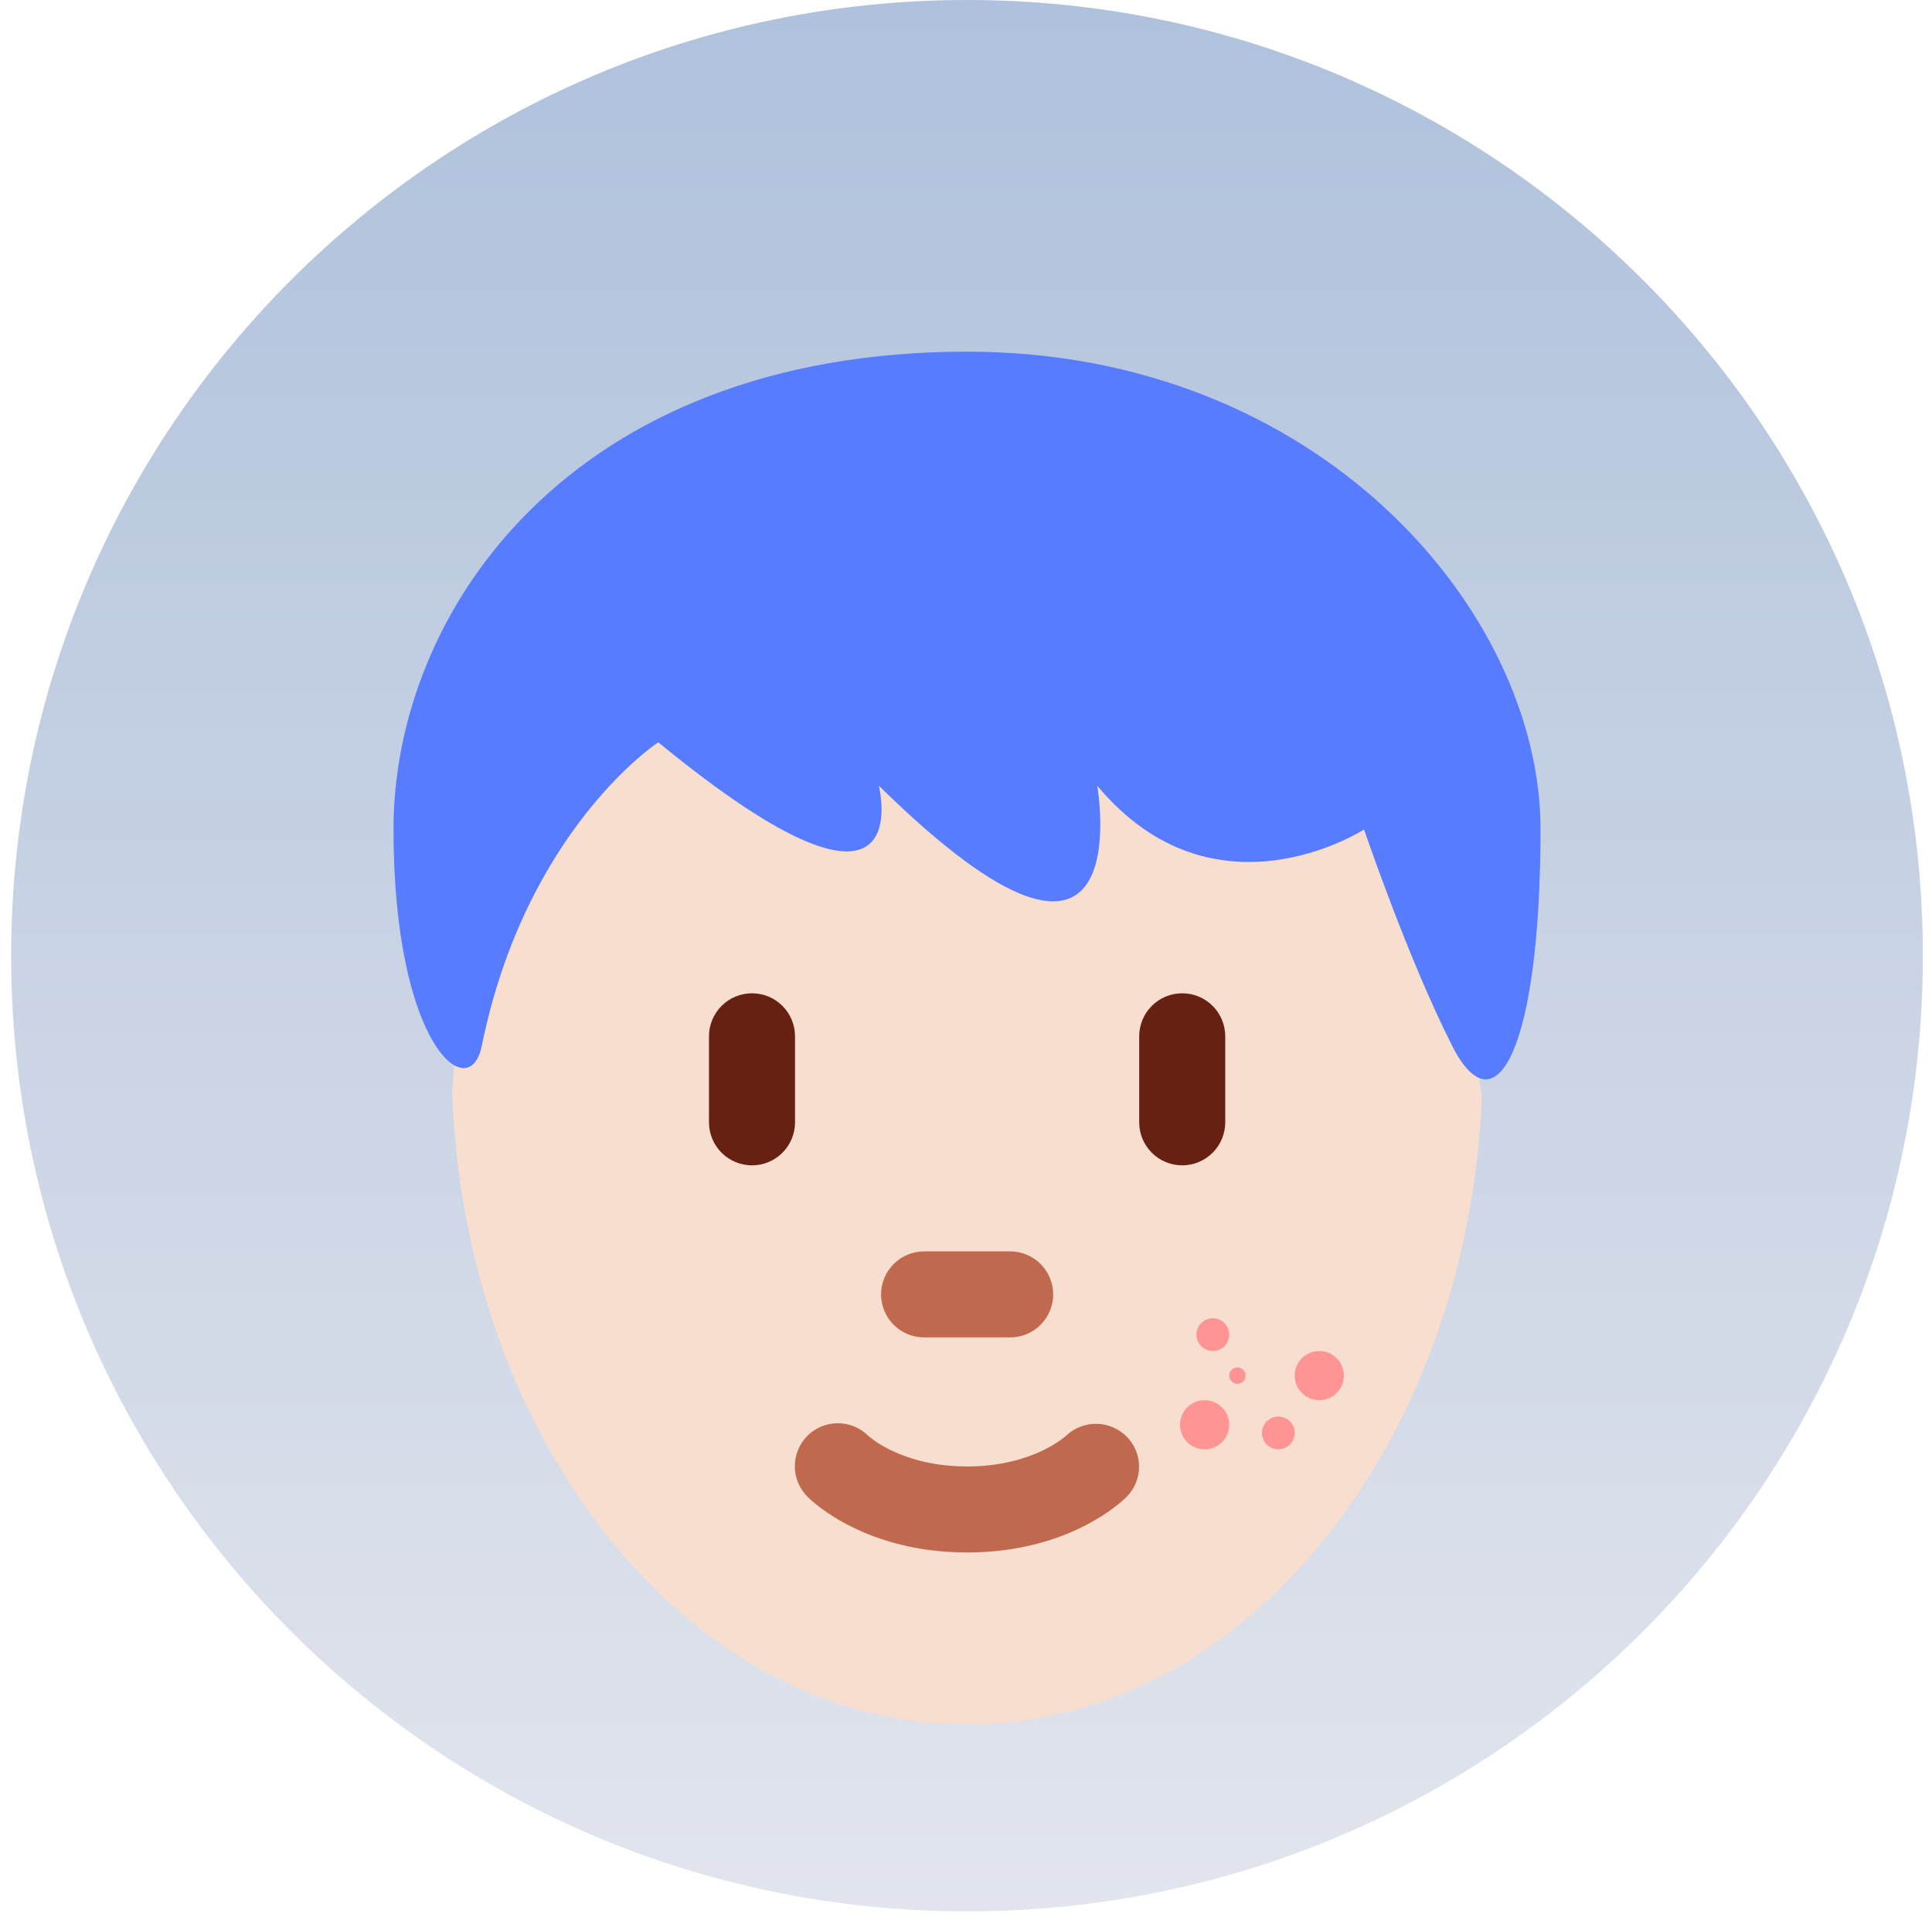
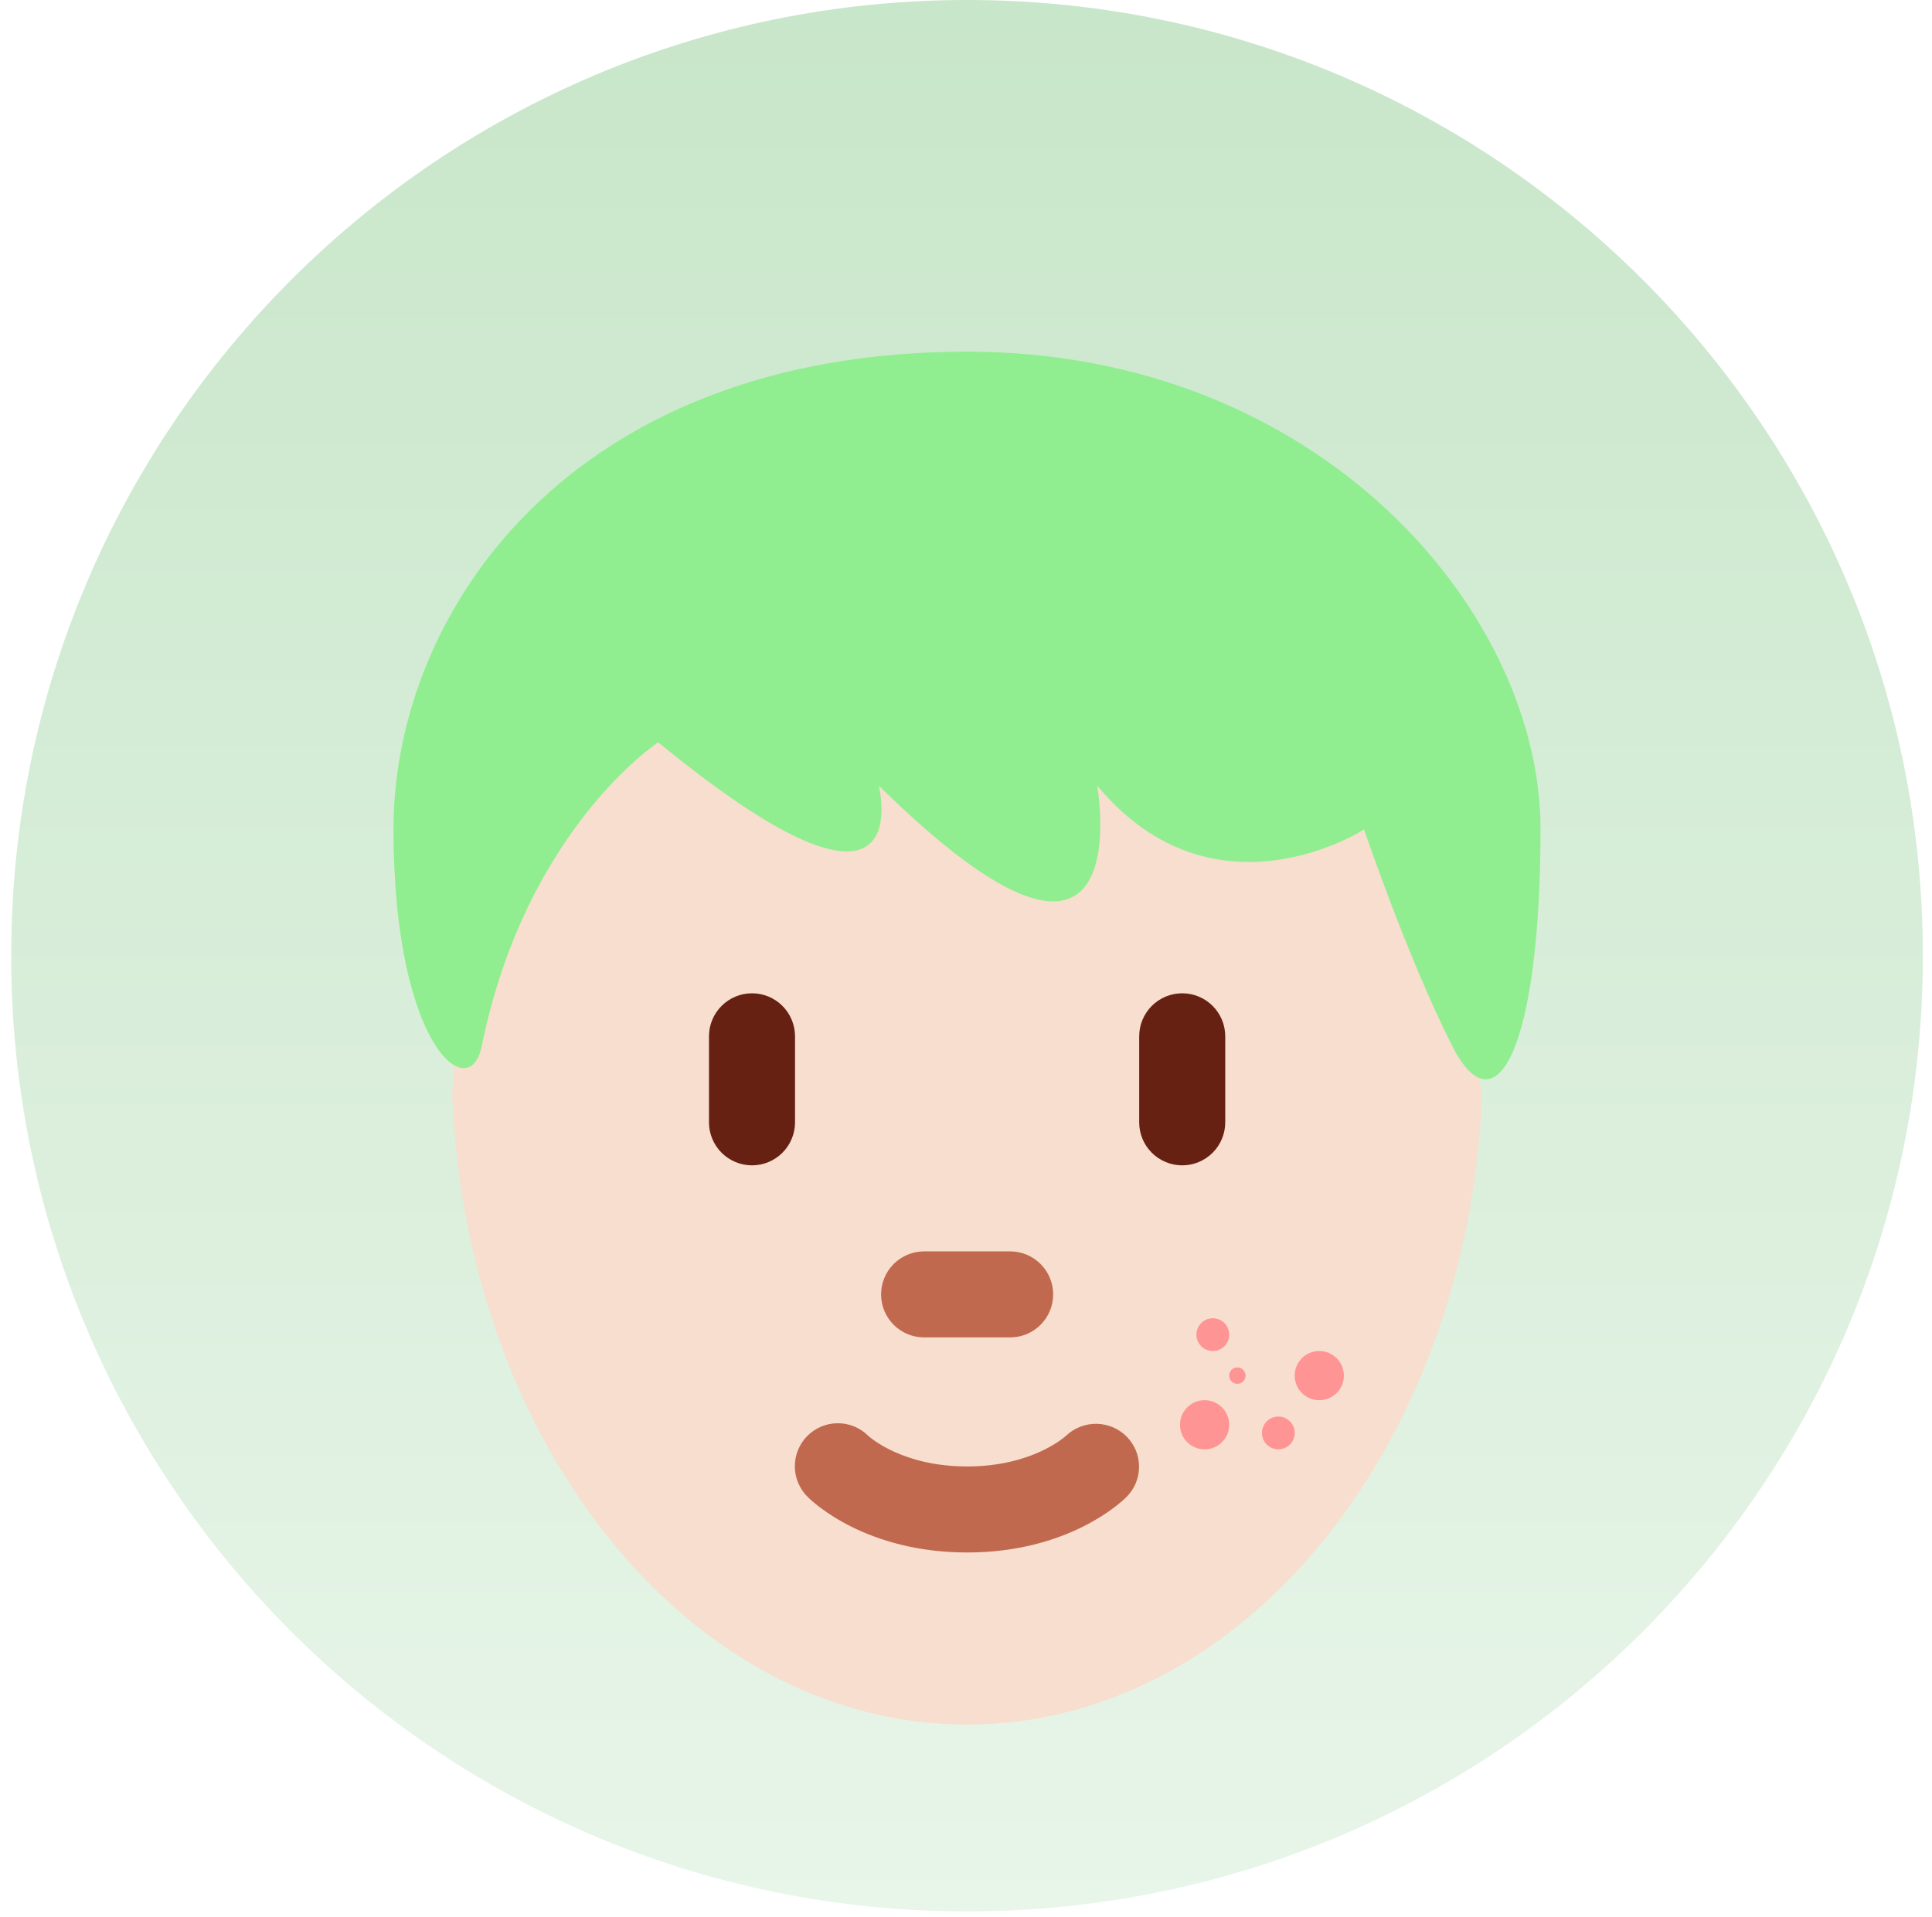
<svg xmlns="http://www.w3.org/2000/svg" width="127" height="126" viewBox="0 0 127 126" fill="none">
  <circle cx="63.567" cy="62.833" r="62.833" fill="url(#paint0_linear_4741_2341)" />
  <path d="M78.727 46.326C67.415 46.326 42.948 43.385 42.948 43.385C42.948 43.385 38.056 48.766 35.228 51.594C29.959 56.863 30.417 63.531 29.719 71.848C30.587 94.964 45.386 113.382 63.572 113.382C81.654 113.382 96.394 95.17 97.409 72.233C96.413 61.967 89.502 46.326 78.727 46.326Z" fill="#F7DECE" />
  <path d="M63.574 102.069C56.936 102.069 53.464 98.789 53.09 98.413C52.556 97.886 52.253 97.169 52.248 96.419C52.243 95.669 52.536 94.948 53.062 94.414C53.589 93.88 54.306 93.577 55.056 93.572C55.806 93.566 56.527 93.859 57.061 94.386C57.205 94.519 59.34 96.413 63.574 96.413C67.869 96.413 70.002 94.462 70.092 94.38C70.635 93.871 71.356 93.595 72.1 93.61C72.844 93.626 73.552 93.931 74.074 94.462C74.591 94.99 74.88 95.701 74.876 96.441C74.873 97.18 74.579 97.889 74.057 98.413C73.684 98.789 70.211 102.069 63.574 102.069ZM66.402 87.929H60.746C59.996 87.929 59.276 87.631 58.746 87.101C58.216 86.571 57.918 85.851 57.918 85.101C57.918 84.351 58.216 83.632 58.746 83.102C59.276 82.571 59.996 82.273 60.746 82.273H66.402C67.152 82.273 67.871 82.571 68.401 83.102C68.932 83.632 69.23 84.351 69.23 85.101C69.23 85.851 68.932 86.571 68.401 87.101C67.871 87.631 67.152 87.929 66.402 87.929Z" fill="#C1694F" />
  <path d="M49.433 76.617C48.683 76.617 47.964 76.319 47.434 75.788C46.903 75.258 46.605 74.539 46.605 73.789V68.133C46.605 67.383 46.903 66.663 47.434 66.133C47.964 65.603 48.683 65.305 49.433 65.305C50.183 65.305 50.903 65.603 51.433 66.133C51.963 66.663 52.261 67.383 52.261 68.133V73.789C52.261 74.539 51.963 75.258 51.433 75.788C50.903 76.319 50.183 76.617 49.433 76.617ZM77.713 76.617C76.963 76.617 76.244 76.319 75.713 75.788C75.183 75.258 74.885 74.539 74.885 73.789V68.133C74.885 67.383 75.183 66.663 75.713 66.133C76.244 65.603 76.963 65.305 77.713 65.305C78.463 65.305 79.182 65.603 79.713 66.133C80.243 66.663 80.541 67.383 80.541 68.133V73.789C80.541 74.539 80.243 75.258 79.713 75.788C79.182 76.319 78.463 76.617 77.713 76.617Z" fill="#662113" />
-   <path d="M63.567 23.121C86.77 23.121 101.266 40.242 101.266 54.509C101.266 68.773 98.365 74.485 95.466 68.773C92.564 63.069 89.666 54.534 89.666 54.534C89.666 54.534 79.83 60.905 72.124 51.652C72.124 51.652 75.17 68.773 57.767 51.652C57.767 51.652 60.668 63.069 43.268 48.802C43.268 48.802 34.566 54.509 31.667 68.773C30.864 72.735 25.867 68.773 25.867 54.509C25.864 40.242 37.465 23.121 63.567 23.121Z" fill="#577CFF" />
+   <path d="M63.567 23.121C86.77 23.121 101.266 40.242 101.266 54.509C101.266 68.773 98.365 74.485 95.466 68.773C92.564 63.069 89.666 54.534 89.666 54.534C89.666 54.534 79.83 60.905 72.124 51.652C72.124 51.652 75.17 68.773 57.767 51.652C57.767 51.652 60.668 63.069 43.268 48.802C43.268 48.802 34.566 54.509 31.667 68.773C30.864 72.735 25.867 68.773 25.867 54.509C25.864 40.242 37.465 23.121 63.567 23.121Z" fill="#90EE90" />
  <circle cx="79.724" cy="87.747" r="1.077" fill="#FF9494" />
  <circle cx="81.339" cy="90.441" r="0.539" fill="#FF9494" />
  <circle cx="79.184" cy="93.672" r="1.616" fill="#FF9494" />
  <circle cx="84.032" cy="94.21" r="1.077" fill="#FF9494" />
  <circle cx="86.723" cy="90.44" r="1.616" fill="#FF9494" />
  <defs>
    <linearGradient id="paint0_linear_4741_2341" x1="63.567" y1="0" x2="63.567" y2="125.665" gradientUnits="userSpaceOnUse">
-       <stop stop-color="#AFC1DC" />
-       <stop offset="1" stop-color="#E2E5ED" />
+       <stop stop-color="#C8E6C9" />
+       <stop offset="1" stop-color="#E8F5E9" />
    </linearGradient>
  </defs>
</svg>
